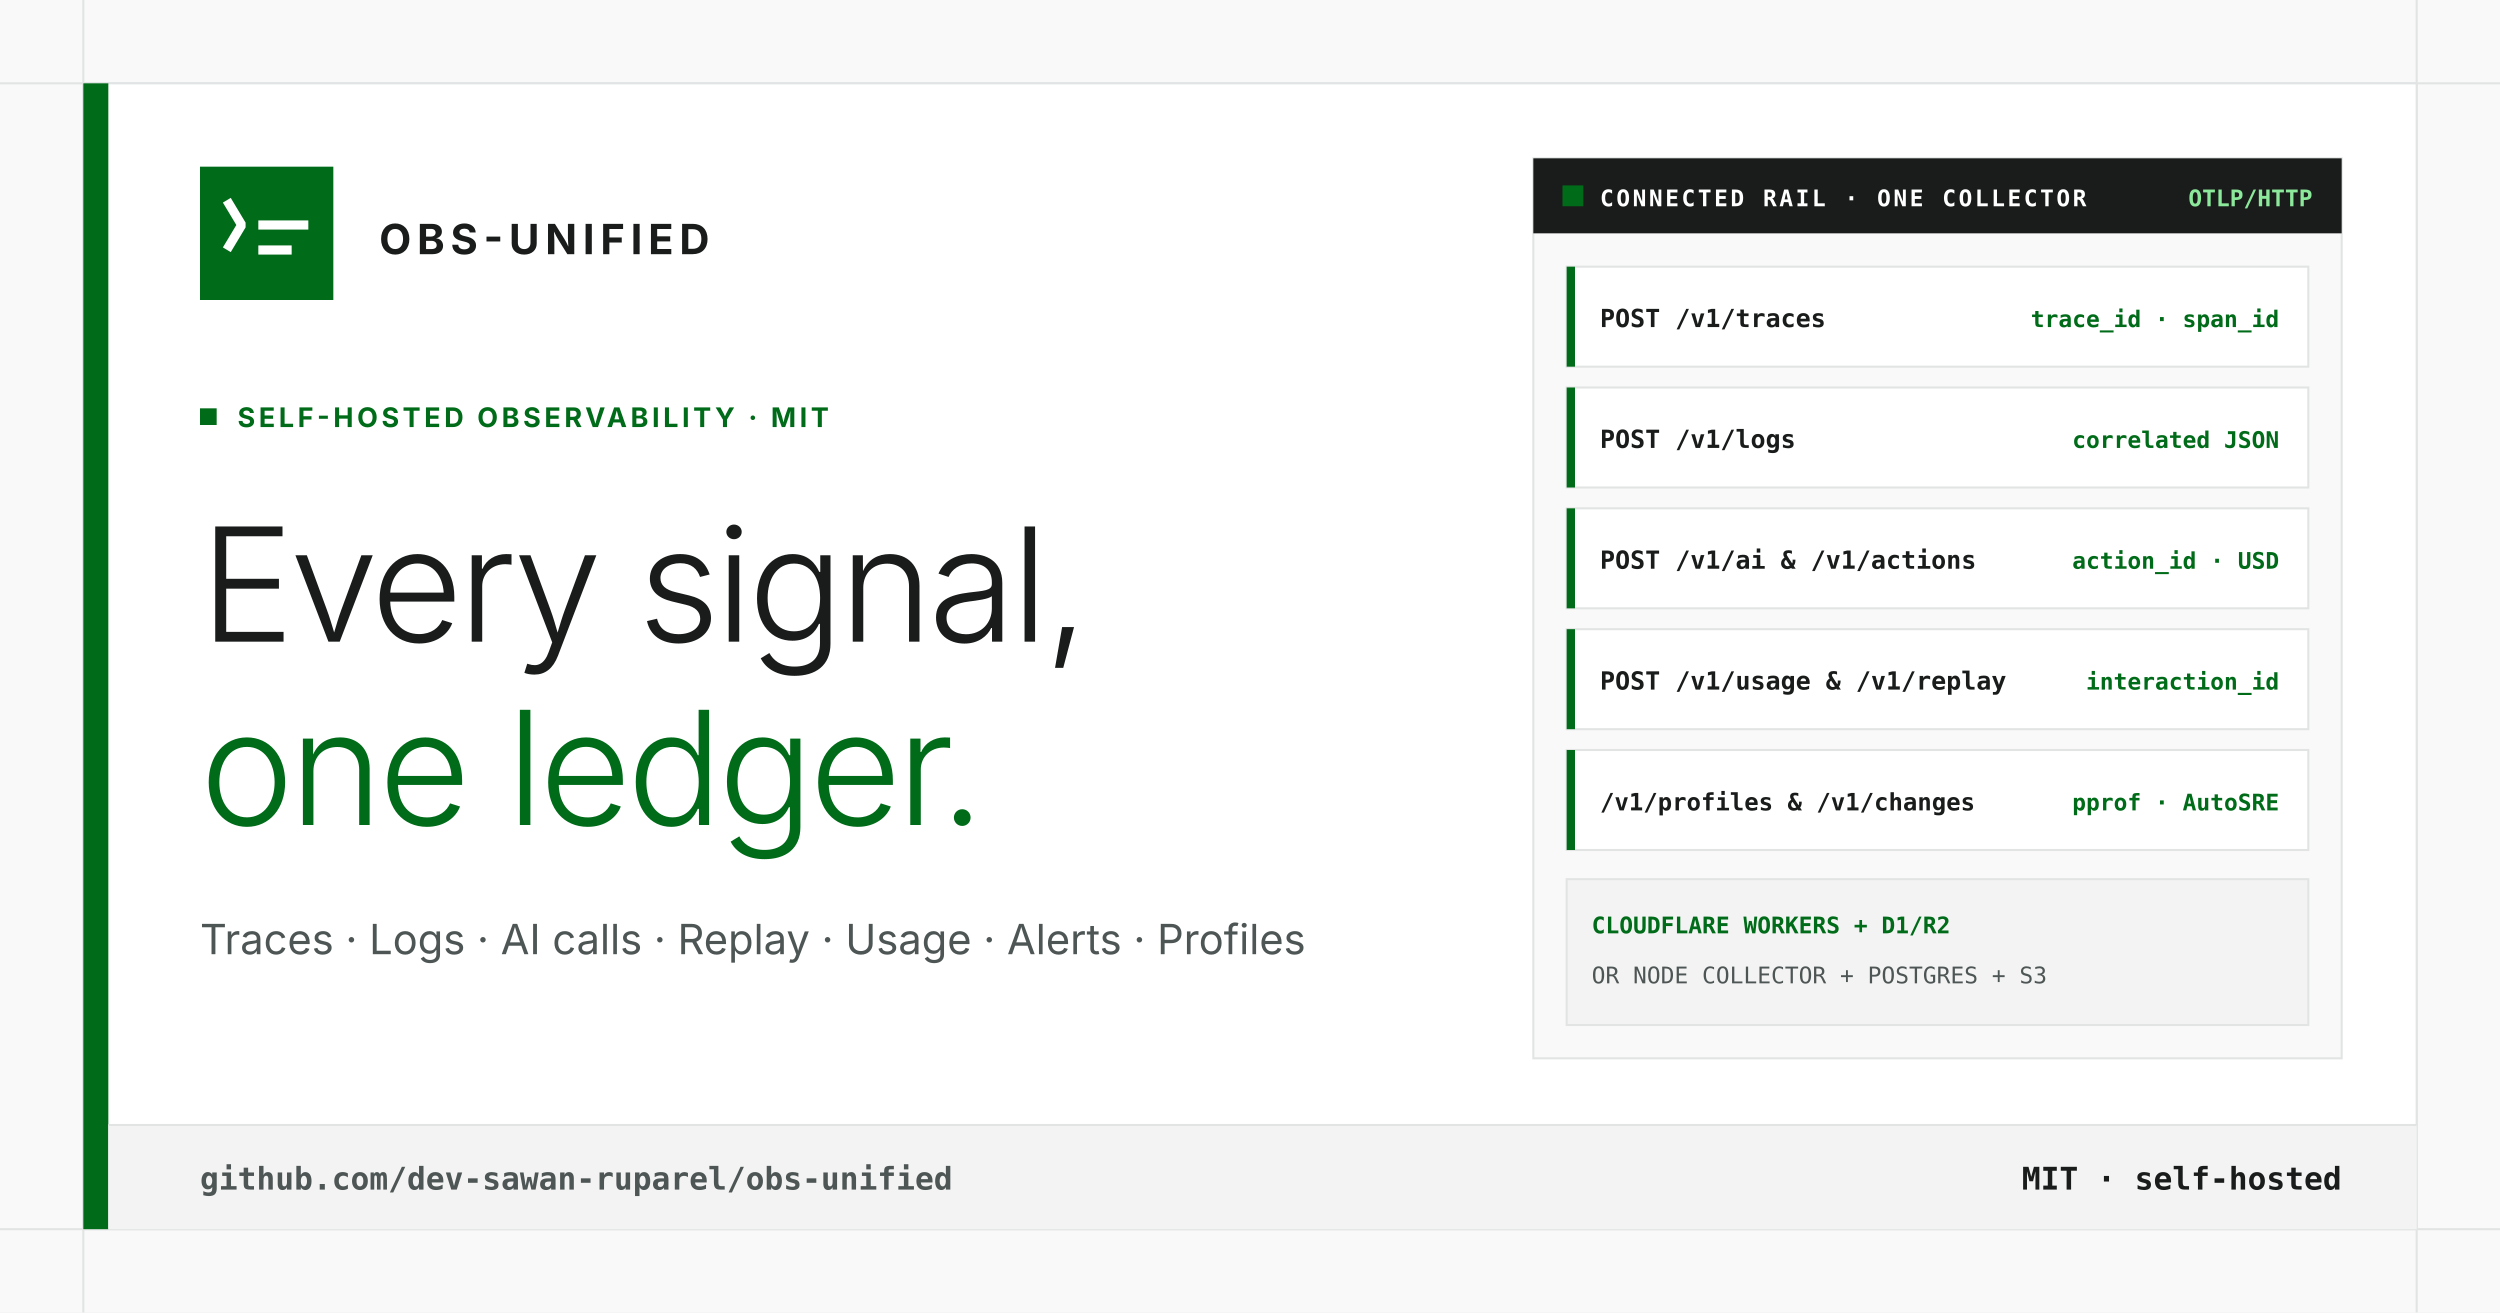
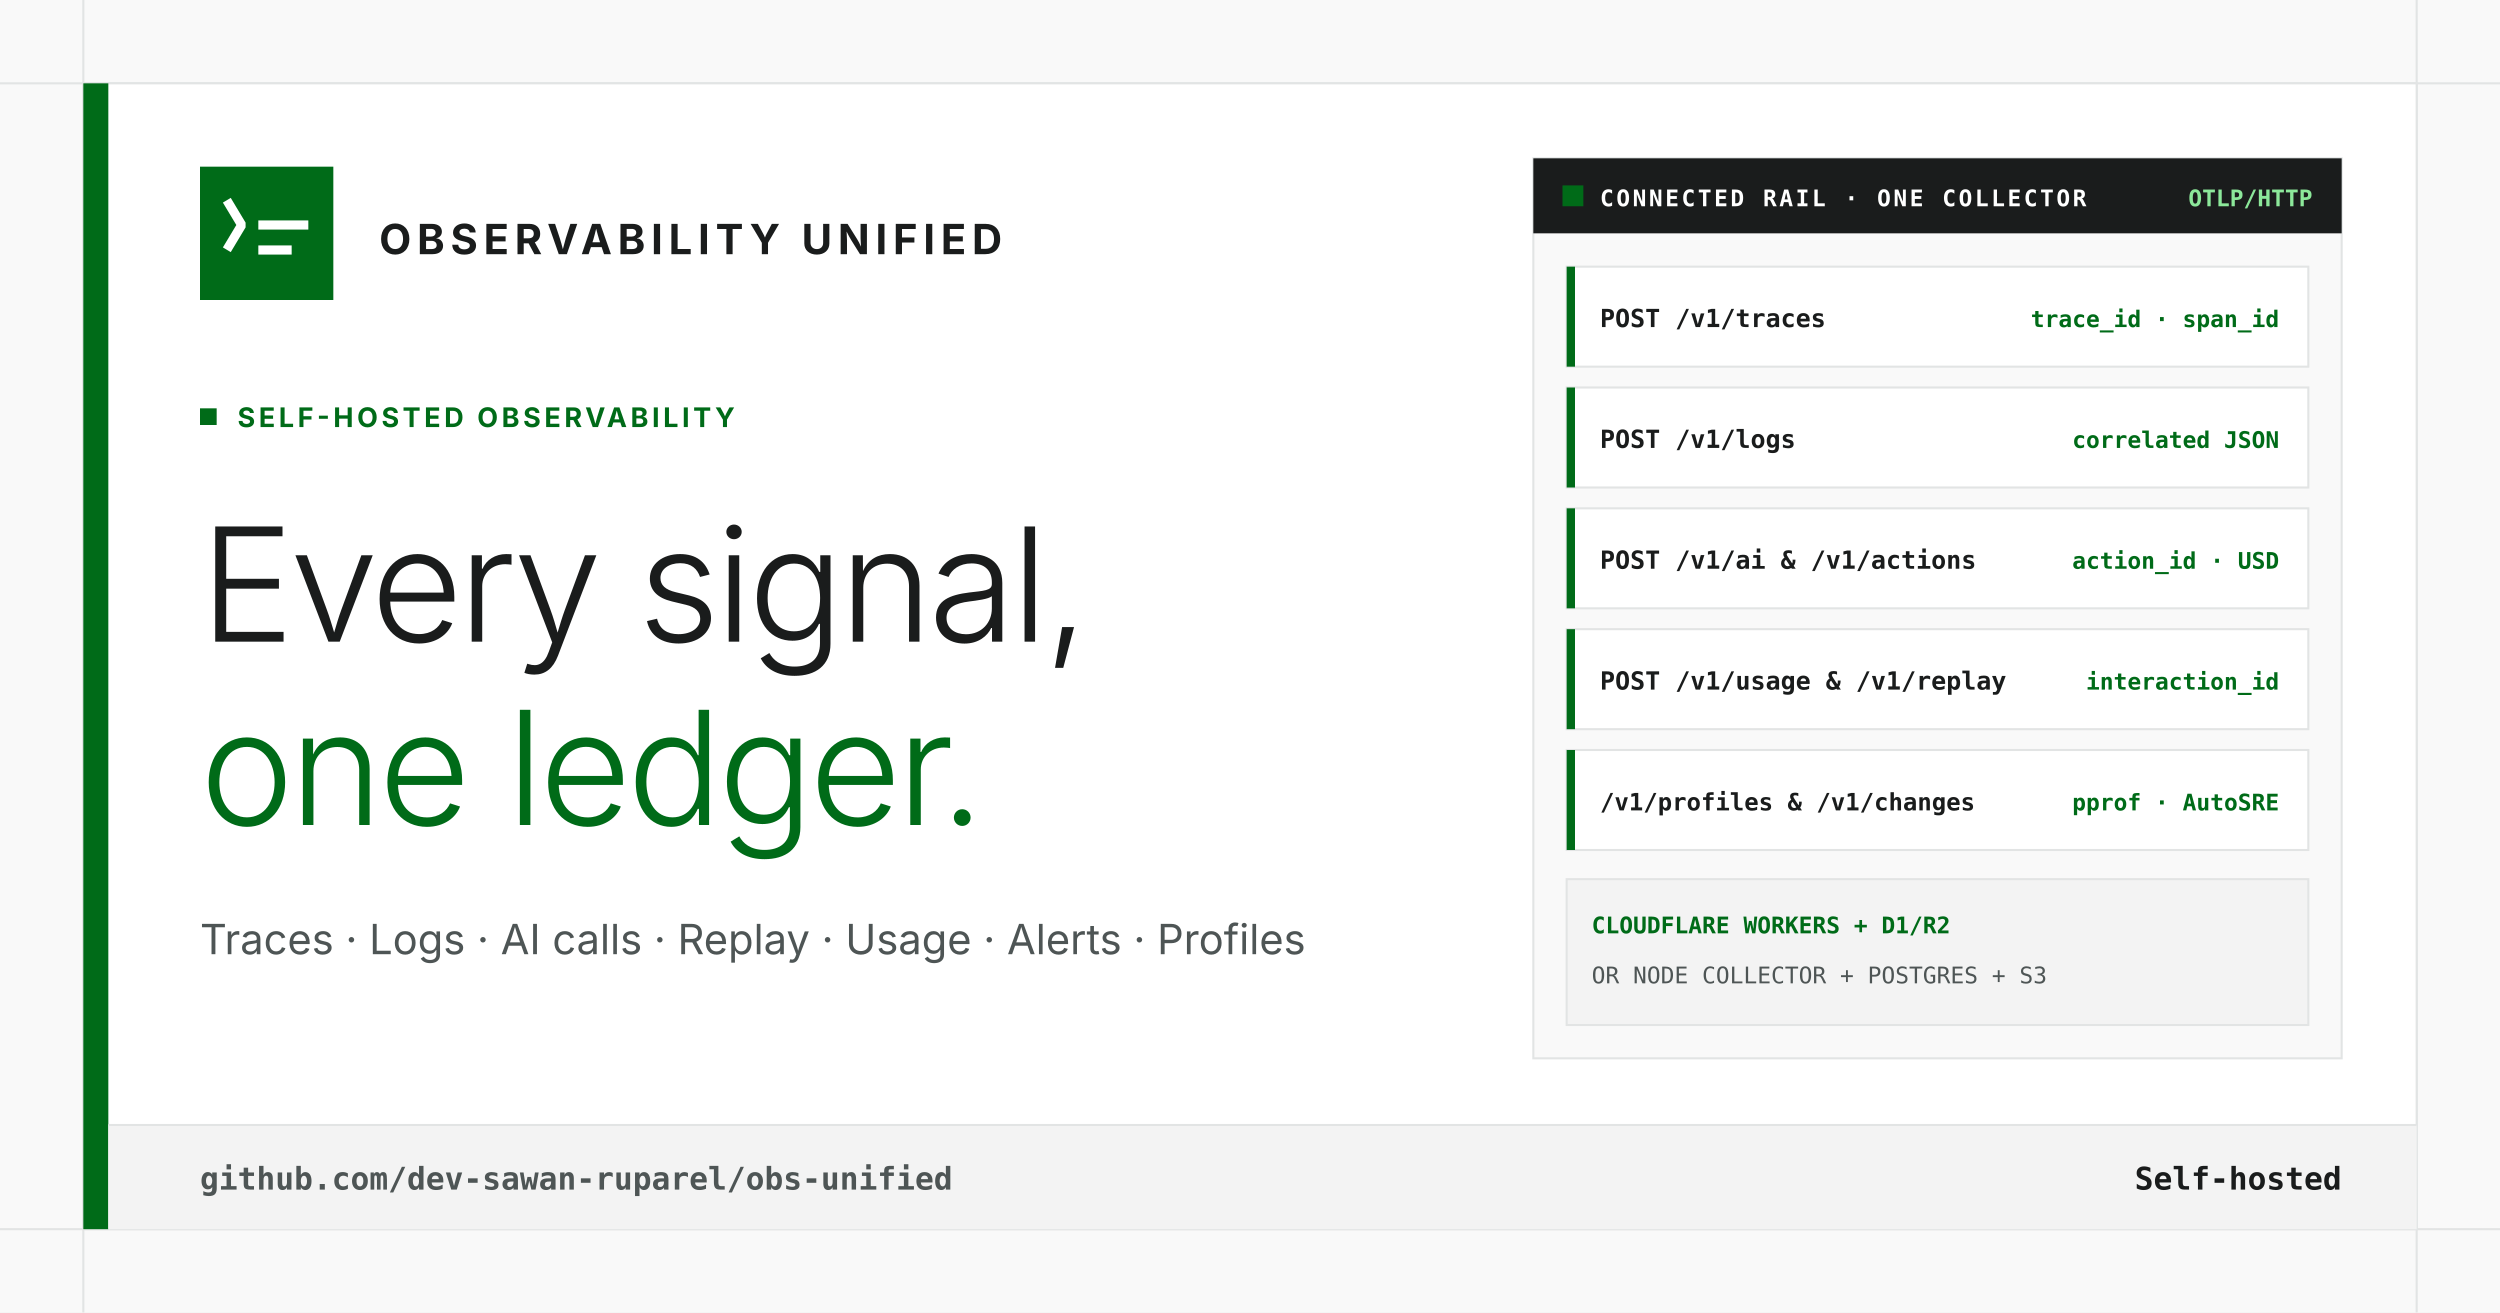
- <svg xmlns="http://www.w3.org/2000/svg" viewBox="0 0 1200 630" width="1200" height="630" role="img" aria-label="obs-unified — every signal, one ledger">
+ <svg xmlns="http://www.w3.org/2000/svg" viewBox="0 0 1200 630" width="1200" height="630" role="img" aria-label="Observability Unified — every signal, one ledger">
  <rect width="1200" height="630" fill="#F9F9F9" />
  <line x1="40" y1="0" x2="40" y2="630" stroke="#E2E4E4" stroke-width="1" />
  <line x1="1160" y1="0" x2="1160" y2="630" stroke="#E2E4E4" stroke-width="1" />
  <line x1="0" y1="40" x2="1200" y2="40" stroke="#E2E4E4" stroke-width="1" />
  <line x1="0" y1="590" x2="1200" y2="590" stroke="#E2E4E4" stroke-width="1" />
  <rect x="40" y="40" width="1120" height="550" fill="#FFFFFF" stroke="#E2E4E4" stroke-width="1" />
  <rect x="40" y="40" width="12" height="550" fill="#006B18" />
  <g transform="translate(96 80)">
    <rect width="64" height="64" fill="#006B18" />
    <path d="M14 18 L20 28 L14 38" fill="none" stroke="#FFFFFF" stroke-width="4.4" stroke-linejoin="bevel" stroke-linecap="square" />
    <rect x="28" y="25.8" width="24" height="4.4" fill="#FFFFFF" />
    <rect x="28" y="37.8" width="16" height="4.4" fill="#FFFFFF" />
-     <text x="86" y="42" fill="#1A1C1C" font-family="'Inter Variable','Inter',ui-sans-serif,system-ui,sans-serif" font-size="20" font-weight="700" letter-spacing="2.8">OBS-UNIFIED</text>
+     <text x="86" y="42" fill="#1A1C1C" font-family="'Inter Variable','Inter',ui-sans-serif,system-ui,sans-serif" font-size="20" font-weight="700" letter-spacing="2.8">OBSERVABILITY UNIFIED</text>
  </g>
  <rect x="96" y="196" width="8" height="8" fill="#006B18" />
-   <text x="114" y="205" fill="#006B18" font-family="'Inter Variable','Inter',ui-sans-serif,system-ui,sans-serif" font-size="13" font-weight="700" letter-spacing="1.7">SELF-HOSTED OBSERVABILITY · MIT</text>
+   <text x="114" y="205" fill="#006B18" font-family="'Inter Variable','Inter',ui-sans-serif,system-ui,sans-serif" font-size="13" font-weight="700" letter-spacing="1.7">SELF-HOSTED OBSERVABILITY</text>
  <text x="96" y="308" fill="#1A1C1C" font-family="'Inter Variable','Inter',ui-sans-serif,system-ui,sans-serif" font-size="76" font-weight="300" letter-spacing="-2.0">Every signal,</text>
  <text x="96" y="396" fill="#006B18" font-family="'Inter Variable','Inter',ui-sans-serif,system-ui,sans-serif" font-size="76" font-weight="300" letter-spacing="-2.0">one ledger.</text>
  <text x="96" y="458" fill="#4E5555" font-family="'Inter Variable','Inter',ui-sans-serif,system-ui,sans-serif" font-size="20" font-weight="400">Traces · Logs · AI calls · Replay · Usage · Alerts · Profiles</text>
  <g transform="translate(736 76)">
    <rect width="388" height="432" fill="#F9F9F9" stroke="#E2E4E4" stroke-width="1" />
    <rect width="388" height="36" fill="#1A1C1C" />
    <rect x="14" y="13" width="10" height="10" fill="#006B18" />
    <text x="32" y="23" fill="#FFFFFF" font-family="ui-monospace,SFMono-Regular,Menlo,Consolas,monospace" font-size="11" font-weight="700" letter-spacing="1.2">CONNECTED RAIL · ONE COLLECTOR</text>
    <text x="374" y="23" text-anchor="end" fill="#8CE89A" font-family="ui-monospace,SFMono-Regular,Menlo,Consolas,monospace" font-size="11" font-weight="600">OTLP/HTTP</text>
    <g transform="translate(16 52)">
      <rect width="356" height="48" fill="#FFFFFF" stroke="#E2E4E4" stroke-width="1" />
      <rect width="4" height="48" fill="#006B18" />
      <text x="16" y="29" fill="#1A1C1C" font-family="ui-monospace,SFMono-Regular,Menlo,Consolas,monospace" font-size="12" font-weight="700">POST /v1/traces</text>
      <text x="342" y="29" text-anchor="end" fill="#006B18" font-family="ui-monospace,SFMono-Regular,Menlo,Consolas,monospace" font-size="11" font-weight="600">trace_id · span_id</text>
    </g>
    <g transform="translate(16 110)">
      <rect width="356" height="48" fill="#FFFFFF" stroke="#E2E4E4" stroke-width="1" />
      <rect width="4" height="48" fill="#006B18" />
      <text x="16" y="29" fill="#1A1C1C" font-family="ui-monospace,SFMono-Regular,Menlo,Consolas,monospace" font-size="12" font-weight="700">POST /v1/logs</text>
      <text x="342" y="29" text-anchor="end" fill="#006B18" font-family="ui-monospace,SFMono-Regular,Menlo,Consolas,monospace" font-size="11" font-weight="600">correlated JSON</text>
    </g>
    <g transform="translate(16 168)">
      <rect width="356" height="48" fill="#FFFFFF" stroke="#E2E4E4" stroke-width="1" />
      <rect width="4" height="48" fill="#006B18" />
      <text x="16" y="29" fill="#1A1C1C" font-family="ui-monospace,SFMono-Regular,Menlo,Consolas,monospace" font-size="12" font-weight="700">POST /v1/ai &amp; /v1/actions</text>
      <text x="342" y="29" text-anchor="end" fill="#006B18" font-family="ui-monospace,SFMono-Regular,Menlo,Consolas,monospace" font-size="11" font-weight="600">action_id · USD</text>
    </g>
    <g transform="translate(16 226)">
      <rect width="356" height="48" fill="#FFFFFF" stroke="#E2E4E4" stroke-width="1" />
      <rect width="4" height="48" fill="#006B18" />
      <text x="16" y="29" fill="#1A1C1C" font-family="ui-monospace,SFMono-Regular,Menlo,Consolas,monospace" font-size="12" font-weight="700">POST /v1/usage &amp; /v1/replay</text>
      <text x="342" y="29" text-anchor="end" fill="#006B18" font-family="ui-monospace,SFMono-Regular,Menlo,Consolas,monospace" font-size="11" font-weight="600">interaction_id</text>
    </g>
    <g transform="translate(16 284)">
      <rect width="356" height="48" fill="#FFFFFF" stroke="#E2E4E4" stroke-width="1" />
      <rect width="4" height="48" fill="#006B18" />
      <text x="16" y="29" fill="#1A1C1C" font-family="ui-monospace,SFMono-Regular,Menlo,Consolas,monospace" font-size="11.5" font-weight="700">/v1/profiles &amp; /v1/changes</text>
      <text x="342" y="29" text-anchor="end" fill="#006B18" font-family="ui-monospace,SFMono-Regular,Menlo,Consolas,monospace" font-size="11" font-weight="600">pprof · AutoSRE</text>
    </g>
    <rect x="16" y="346" width="356" height="70" fill="#F3F3F3" stroke="#E2E4E4" stroke-width="1" />
    <text x="28" y="372" fill="#006B18" font-family="ui-monospace,SFMono-Regular,Menlo,Consolas,monospace" font-size="11" font-weight="700">CLOUDFLARE WORKERS + D1/R2</text>
    <text x="28" y="396" fill="#4E5555" font-family="ui-monospace,SFMono-Regular,Menlo,Consolas,monospace" font-size="11">OR NODE COLLECTOR + POSTGRES + S3</text>
  </g>
  <rect x="52" y="540" width="1108" height="50" fill="#F3F3F3" />
  <line x1="52" y1="540" x2="1160" y2="540" stroke="#E2E4E4" stroke-width="1" />
  <text x="96" y="571" fill="#4E5555" font-family="ui-monospace,SFMono-Regular,Menlo,Consolas,monospace" font-size="15" font-weight="600">github.com/dev-sawan-ruparel/obs-unified</text>
-   <text x="1124" y="571" text-anchor="end" fill="#1A1C1C" font-family="ui-monospace,SFMono-Regular,Menlo,Consolas,monospace" font-size="15" font-weight="700">MIT · self-hosted</text>
+   <text x="1124" y="571" text-anchor="end" fill="#1A1C1C" font-family="ui-monospace,SFMono-Regular,Menlo,Consolas,monospace" font-size="15" font-weight="700">Self-hosted</text>
</svg>
